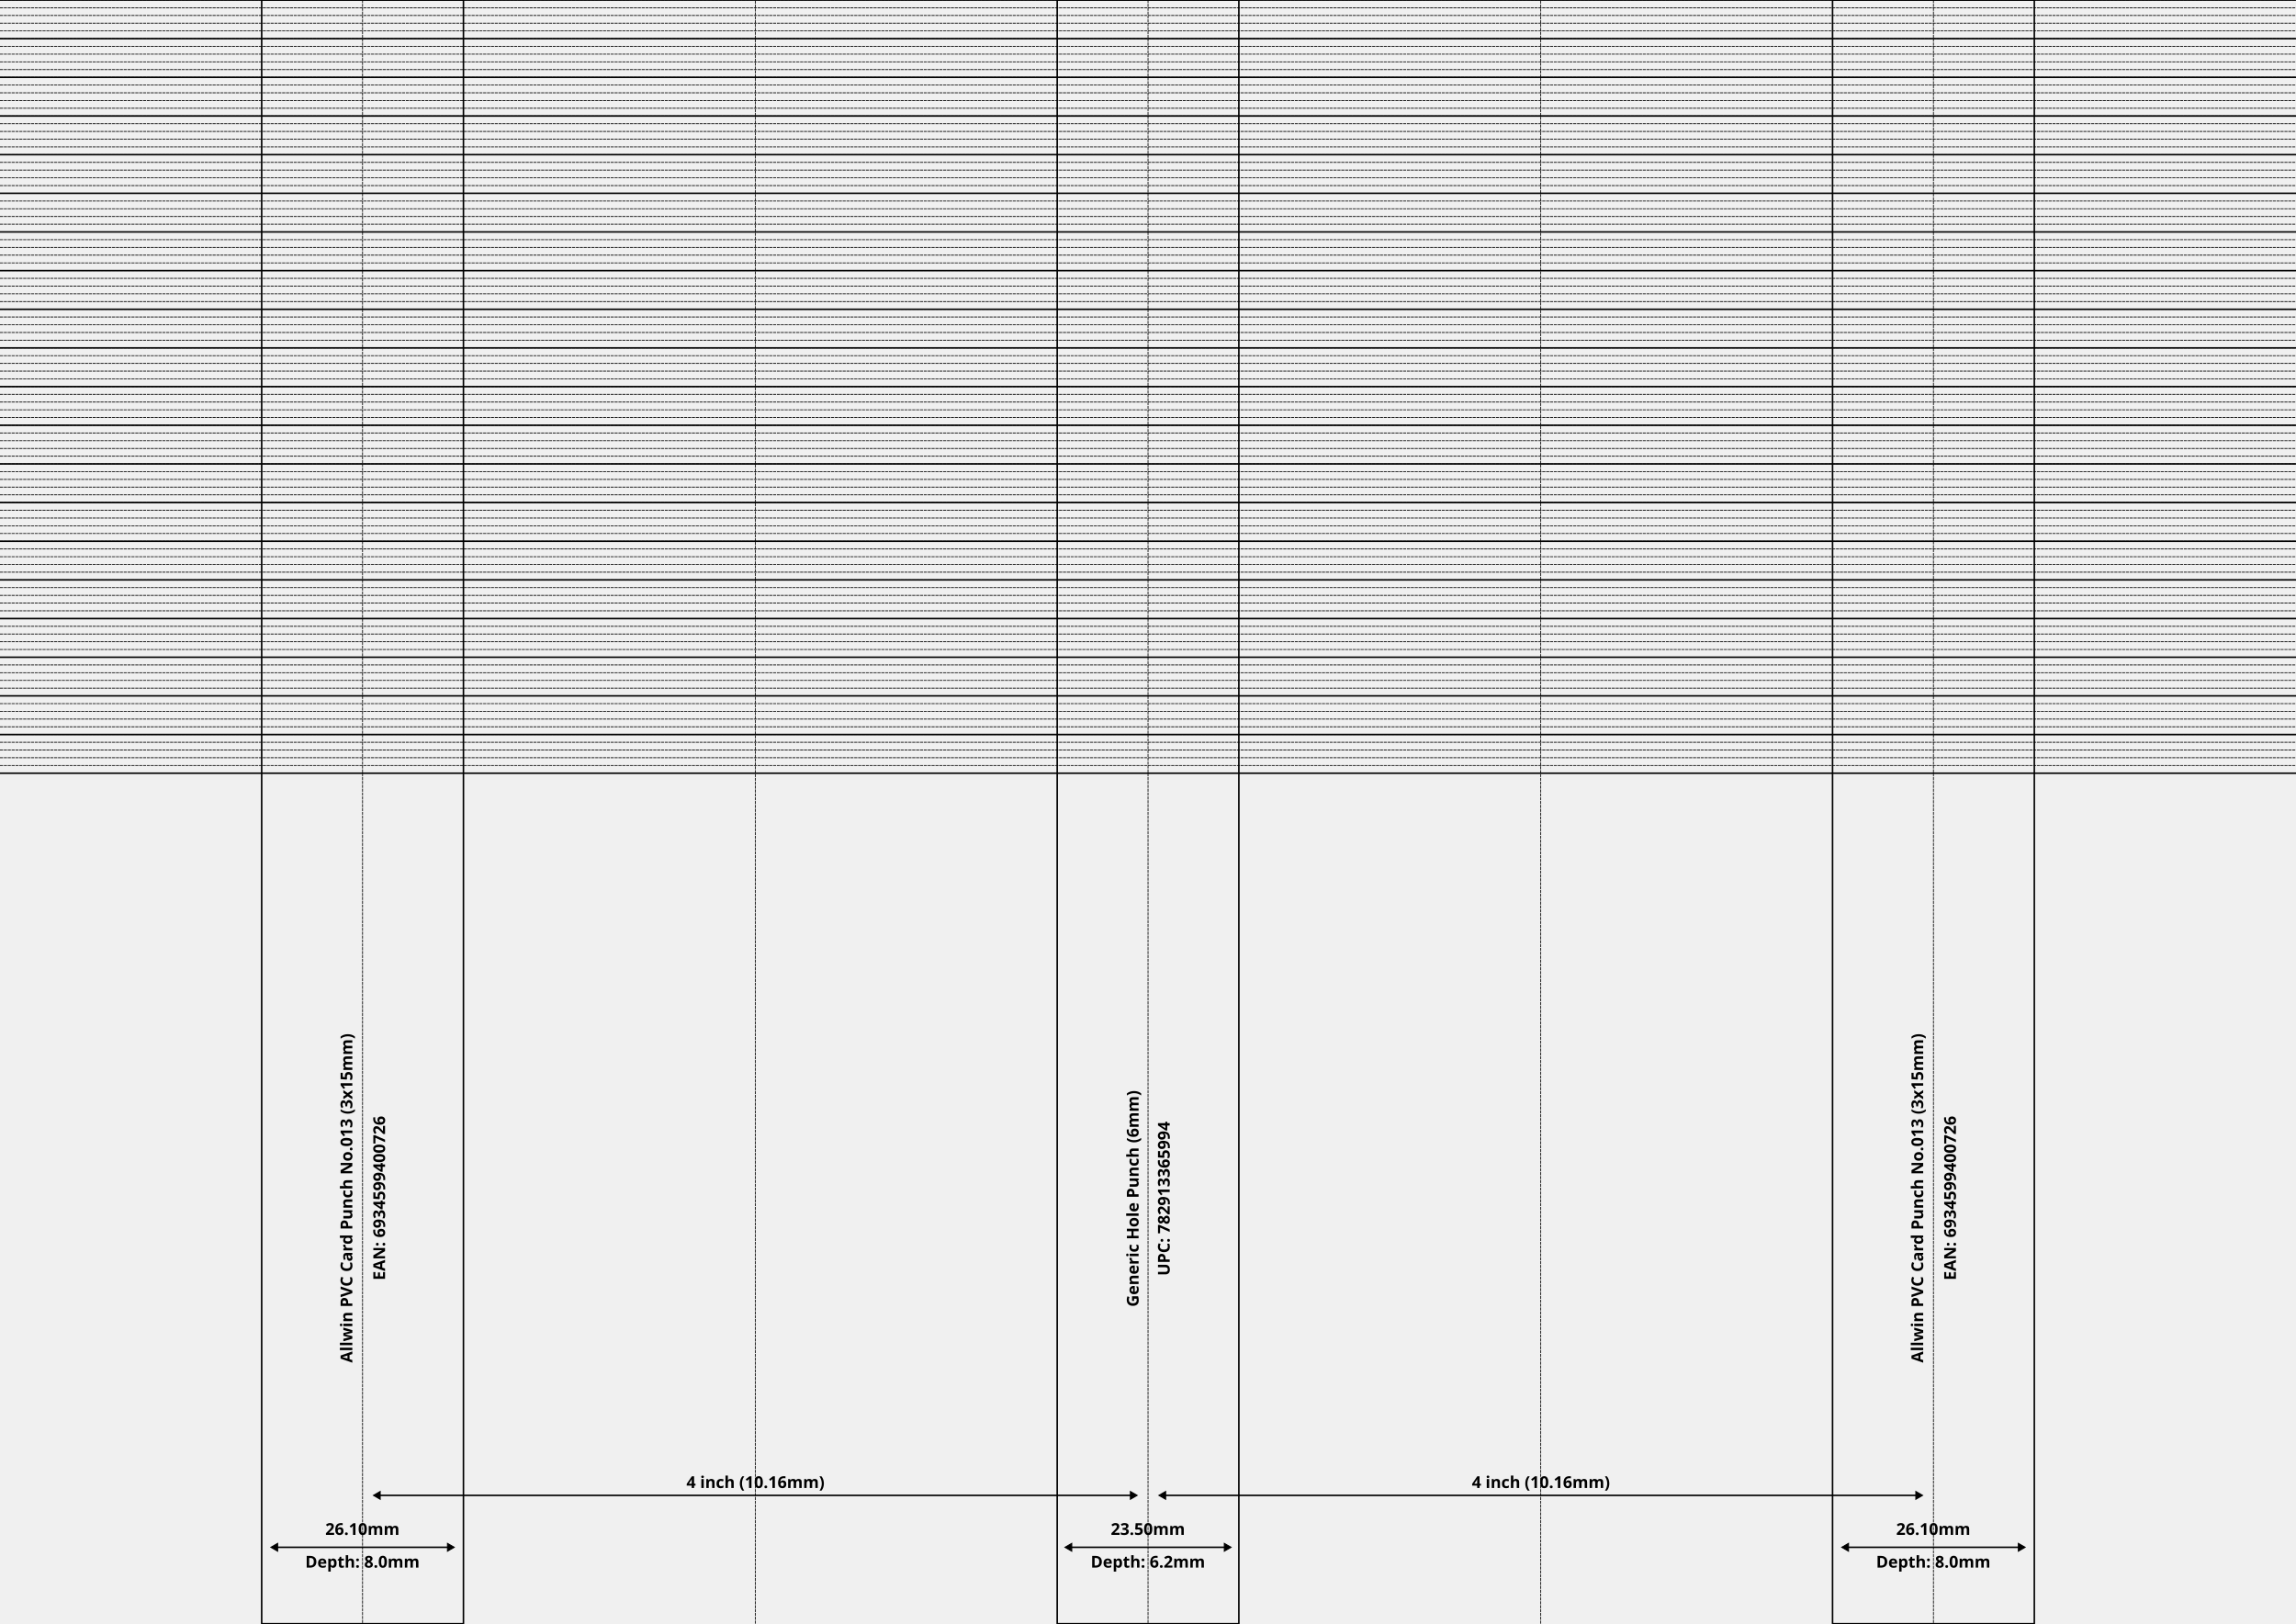
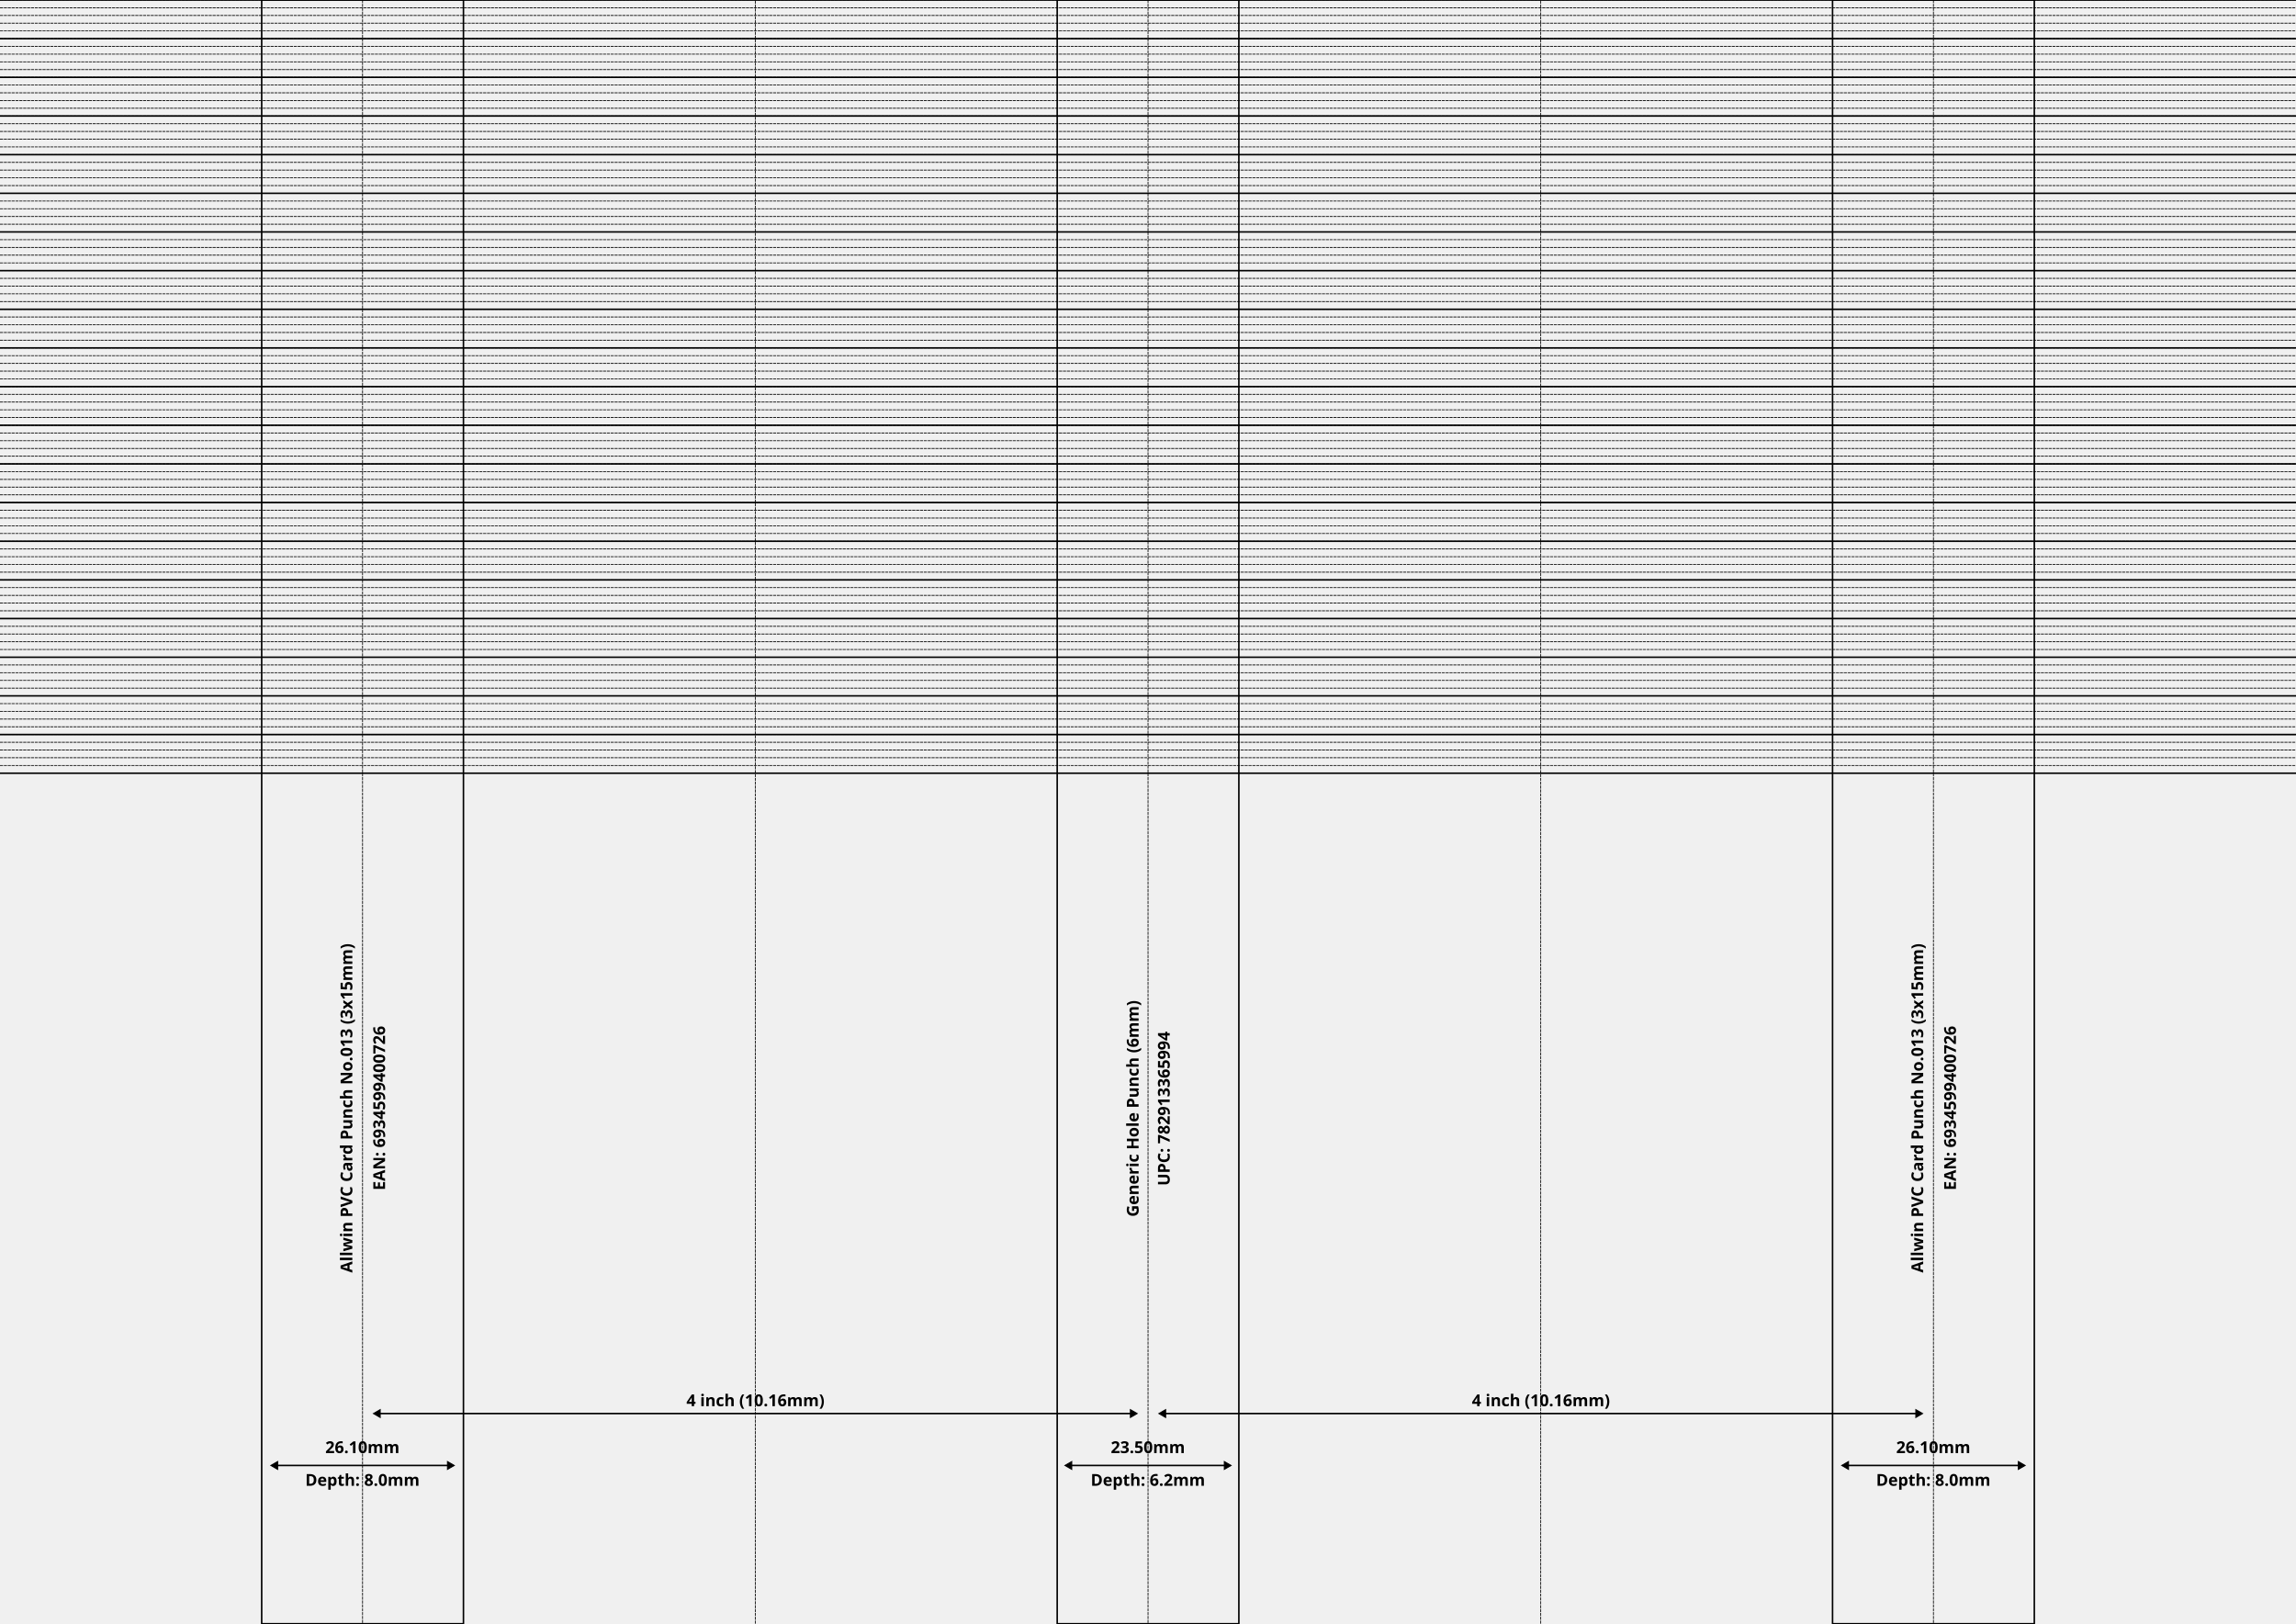
<svg xmlns="http://www.w3.org/2000/svg" width="297mm" height="210mm" viewBox="0 0 297 210" version="1.1" id="svg1">
  <defs id="defs1">
    <marker style="overflow:visible" id="marker7" refX="0" refY="0" orient="auto-start-reverse" markerWidth="1" markerHeight="1" viewBox="0 0 1 1" preserveAspectRatio="xMidYMid">
      <path transform="scale(0.5)" style="fill:context-stroke;fill-rule:evenodd;stroke:context-stroke;stroke-width:1pt" d="M 5.77,0 -2.88,5 V -5 Z" id="path7" />
    </marker>
    <marker style="overflow:visible" id="Triangle" refX="0" refY="0" orient="auto-start-reverse" markerWidth="1" markerHeight="1" viewBox="0 0 1 1" preserveAspectRatio="xMidYMid">
      <path transform="scale(0.5)" style="fill:context-stroke;fill-rule:evenodd;stroke:context-stroke;stroke-width:1pt" d="M 5.77,0 -2.88,5 V -5 Z" id="path135" />
    </marker>
    <rect x="287.981" y="520.838" width="265.175" height="45.697" id="rect2" />
    <rect x="287.981" y="520.838" width="265.175" height="45.697" id="rect2-7" />
    <rect x="287.981" y="520.838" width="265.175" height="45.697" id="rect2-2" />
    <marker style="overflow:visible" id="Triangle-3" refX="0" refY="0" orient="auto-start-reverse" markerWidth="1" markerHeight="1" viewBox="0 0 1 1" preserveAspectRatio="xMidYMid">
      <path transform="scale(0.5)" style="fill:context-stroke;fill-rule:evenodd;stroke:context-stroke;stroke-width:1pt" d="M 5.77,0 -2.88,5 V -5 Z" id="path135-6" />
    </marker>
    <marker style="overflow:visible" id="marker7-0" refX="0" refY="0" orient="auto-start-reverse" markerWidth="1" markerHeight="1" viewBox="0 0 1 1" preserveAspectRatio="xMidYMid">
      <path transform="scale(0.5)" style="fill:context-stroke;fill-rule:evenodd;stroke:context-stroke;stroke-width:1pt" d="M 5.77,0 -2.88,5 V -5 Z" id="path7-6" />
    </marker>
    <rect x="287.981" y="520.838" width="265.175" height="45.697" id="rect2-79" />
    <rect x="287.981" y="520.838" width="265.175" height="45.697" id="rect2-79-7" />
    <rect x="287.981" y="520.838" width="265.175" height="45.697" id="rect2-79-7-8" />
    <marker style="overflow:visible" id="marker7-2" refX="0" refY="0" orient="auto-start-reverse" markerWidth="1" markerHeight="1" viewBox="0 0 1 1" preserveAspectRatio="xMidYMid">
      <path transform="scale(0.5)" style="fill:context-stroke;fill-rule:evenodd;stroke:context-stroke;stroke-width:1pt" d="M 5.77,0 -2.88,5 V -5 Z" id="path7-9" />
    </marker>
    <marker style="overflow:visible" id="marker7-2-8" refX="0" refY="0" orient="auto-start-reverse" markerWidth="1" markerHeight="1" viewBox="0 0 1 1" preserveAspectRatio="xMidYMid">
      <path transform="scale(0.5)" style="fill:context-stroke;fill-rule:evenodd;stroke:context-stroke;stroke-width:1pt" d="M 5.77,0 -2.88,5 V -5 Z" id="path7-9-4" />
    </marker>
    <rect x="287.981" y="520.838" width="265.175" height="45.697" id="rect2-79-7-8-6" />
    <rect x="287.981" y="520.838" width="265.175" height="45.697" id="rect2-79-7-8-6-5" />
    <rect x="287.981" y="520.838" width="265.175" height="45.697" id="rect2-79-7-8-6-5-7" />
  </defs>
  <g id="layer1">
    <path style="fill:#ffffff;fill-rule:evenodd;stroke:#000000;stroke-width:0.1;stroke-linecap:butt;stroke-linejoin:round;stroke-miterlimit:2;stroke-dasharray:0.4,0.1;stroke-dashoffset:0" d="M 148.504,0 V 210" id="path1" />
    <path style="fill:#ffffff;fill-rule:evenodd;stroke:#000000;stroke-width:0.1;stroke-linecap:butt;stroke-linejoin:round;stroke-miterlimit:2;stroke-dasharray:0.4,0.1;stroke-dashoffset:0" d="M 250.1,0 V 210" id="path1-5" />
    <path style="fill:#ffffff;fill-rule:evenodd;stroke:#000000;stroke-width:0.1;stroke-linecap:butt;stroke-linejoin:round;stroke-miterlimit:2;stroke-dasharray:0.4,0.1;stroke-dashoffset:0" d="M 46.9,0 V 210" id="path1-5-2" />
    <rect style="fill:none;fill-rule:evenodd;stroke:#000000;stroke-width:0.2;stroke-linecap:butt;stroke-linejoin:round;stroke-miterlimit:2;stroke-dasharray:none" id="rect1" width="23.5" height="210" x="136.754" y="0" />
    <rect style="fill:none;fill-rule:evenodd;stroke:#000000;stroke-width:0.2;stroke-linecap:butt;stroke-linejoin:round;stroke-miterlimit:2;stroke-dasharray:none" id="rect1-7" width="26.1" height="210" x="237.05" y="0" />
    <rect style="fill:none;fill-rule:evenodd;stroke:#000000;stroke-width:0.2;stroke-linecap:butt;stroke-linejoin:round;stroke-miterlimit:2;stroke-dasharray:none" id="rect1-7-6" width="26.1" height="210" x="33.85" y="0" />
    <path style="fill:none;fill-rule:evenodd;stroke:#000000;stroke-width:0.1;stroke-linejoin:round;stroke-miterlimit:2;stroke-dasharray:0.4,0.1;stroke-dashoffset:0" d="M 0,0 H 297 M 0,1 H 297 M 0,2 H 297 M 0,3 H 297 M 0,4 H 297 M 0,5 H 297 M 0,6 H 297 M 0,7 H 297 M 0,8 H 297 M 0,9 H 297 M 0,10 H 297 M 0,11 H 297 M 0,12 H 297 M 0,13 H 297 M 0,14 H 297 M 0,15 H 297 M 0,16 H 297 M 0,17 H 297 M 0,18 H 297 M 0,19 H 297 M 0,20 H 297 M 0,21 H 297 M 0,22 H 297 M 0,23 H 297 M 0,24 H 297 M 0,25 H 297 M 0,26 H 297 M 0,27 H 297 M 0,28 H 297 M 0,29 H 297 M 0,30 H 297 M 0,31 H 297 M 0,32 H 297 M 0,33 H 297 M 0,34 H 297 M 0,35 H 297 M 0,36 H 297 M 0,37 H 297 M 0,38 H 297 M 0,39 H 297 M 0,40 H 297 M 0,41 H 297 M 0,42 H 297 M 0,43 H 297 M 0,44 H 297 M 0,45 H 297 M 0,46 H 297 M 0,47 H 297 M 0,48 H 297 M 0,49 H 297 M 0,50 H 297 M 0,51 H 297 M 0,52 H 297 M 0,53 H 297 M 0,54 H 297 M 0,55 H 297 M 0,56 H 297 M 0,57 H 297 M 0,58 H 297 M 0,59 H 297 M 0,60 H 297 M 0,61 H 297 M 0,62 H 297 M 0,63 H 297 M 0,64 H 297 M 0,65 H 297 M 0,66 H 297 M 0,67 H 297 M 0,68 H 297 M 0,69 H 297 M 0,70 H 297 M 0,71 H 297 M 0,72 H 297 M 0,73 H 297 M 0,74 H 297 M 0,75 H 297 M 0,76 H 297 M 0,77 H 297 M 0,78 H 297 M 0,79 H 297 M 0,80 H 297 M 0,81 H 297 M 0,82 H 297 M 0,83 H 297 M 0,84 H 297 M 0,85 H 297 M 0,86 H 297 M 0,87 H 297 M 0,88 H 297 M 0,89 H 297 M 0,90 H 297 M 0,91 H 297 M 0,92 H 297 M 0,93 H 297 M 0,94 H 297 M 0,95 H 297 M 0,96 H 297 M 0,97 H 297 M 0,98 H 297 M 0,99 h 297" id="path2" />
    <path style="fill:none;fill-rule:evenodd;stroke:#000000;stroke-width:0.2;stroke-linejoin:round;stroke-miterlimit:2;stroke-dasharray:none;stroke-dashoffset:0" d="M 0,0 H 297 M 0,5 H 297 M 0,10 H 297 M 0,15 H 297 M 0,20 H 297 M 0,25 H 297 M 0,30 H 297 M 0,35 H 297 M 0,40 H 297 M 0,45 H 297 M 0,50 H 297 M 0,55 H 297 M 0,60 H 297 M 0,65 H 297 M 0,70 H 297 M 0,75 H 297 M 0,80 H 297 M 0,85 H 297 M 0,90 H 297 M 0,95 H 297 M 0,100 h 297" id="path3" />
    <path style="fill:none;fill-rule:evenodd;stroke:#000000;stroke-width:0.1;stroke-linejoin:round;stroke-miterlimit:2;stroke-dasharray:0.4, 0.1;stroke-dashoffset:0" d="M 199.302,210 V 0" id="path4" />
    <path style="fill:none;fill-rule:evenodd;stroke:#000000;stroke-width:0.1;stroke-linejoin:round;stroke-miterlimit:2;stroke-dasharray:0.4, 0.1;stroke-dashoffset:0" d="M 97.702,210 V 0" id="path4-4" />
-     <path style="fill:none;fill-rule:evenodd;stroke:#000000;stroke-width:0.2;stroke-dasharray:none;marker-start:url(#Triangle);marker-end:url(#marker7)" d="M 48.891,193.402 H 146.513" id="path5" />
-     <path style="fill:none;fill-rule:evenodd;stroke:#000000;stroke-width:0.2;stroke-dasharray:none;marker-start:url(#Triangle-3);marker-end:url(#marker7-0)" d="m 150.492,193.402 h 97.621" id="path5-6" />
-     <path style="fill:none;fill-rule:evenodd;stroke:#000000;stroke-width:0.2;stroke-dasharray:none;marker-start:url(#marker7);marker-end:url(#marker7)" d="m 138.344,200.117 h 20.32" id="path8" />
-     <path style="fill:none;fill-rule:evenodd;stroke:#000000;stroke-width:0.2;stroke-dasharray:none;marker-start:url(#marker7-2);marker-end:url(#marker7-2)" d="m 238.823,200.117 h 22.553" id="path8-9" />
-     <path style="fill:none;fill-rule:evenodd;stroke:#000000;stroke-width:0.2;stroke-dasharray:none;marker-start:url(#marker7-2-8);marker-end:url(#marker7-2-8)" d="m 35.623,200.117 h 22.553" id="path8-9-6" />
-     <text xml:space="preserve" transform="matrix(0,-0.2645833,0.2645833,0,-94.95077,266.2333)" id="text1" style="font-style:normal;font-variant:normal;font-weight:bold;font-stretch:normal;font-size:8px;line-height:2;font-family:'Noto Sans';-inkscape-font-specification:'Noto Sans, Bold';font-variant-ligatures:none;font-variant-caps:normal;font-variant-numeric:normal;font-variant-east-asian:normal;text-align:center;letter-spacing:0px;word-spacing:0px;white-space:pre;shape-inside:url(#rect2);display:inline" x="-34.356" y="0">
-       <tspan x="340.118" y="531.117" id="tspan7">Allwin PVC Card Punch No.013 (3x15mm)
+     <path style="fill:none;fill-rule:evenodd;stroke:#000000;stroke-width:0.2;stroke-dasharray:none;marker-start:url(#Triangle);marker-end:url(#marker7)" d="M 48.891,182.819 H 146.513" id="path5" />
+     <path style="fill:none;fill-rule:evenodd;stroke:#000000;stroke-width:0.2;stroke-dasharray:none;marker-start:url(#Triangle-3);marker-end:url(#marker7-0)" d="m 150.492,182.819 h 97.621" id="path5-6" />
+     <path style="fill:none;fill-rule:evenodd;stroke:#000000;stroke-width:0.2;stroke-dasharray:none;marker-start:url(#marker7);marker-end:url(#marker7)" d="m 138.344,189.534 h 20.32" id="path8" />
+     <path style="fill:none;fill-rule:evenodd;stroke:#000000;stroke-width:0.2;stroke-dasharray:none;marker-start:url(#marker7-2);marker-end:url(#marker7-2)" d="m 238.823,189.534 h 22.553" id="path8-9" />
+     <path style="fill:none;fill-rule:evenodd;stroke:#000000;stroke-width:0.2;stroke-dasharray:none;marker-start:url(#marker7-2-8);marker-end:url(#marker7-2-8)" d="m 35.623,189.534 h 22.553" id="path8-9-6" />
+     <text xml:space="preserve" transform="matrix(0,-0.2645833,0.2645833,0,-94.95077,254.5916)" id="text1" style="font-style:normal;font-variant:normal;font-weight:bold;font-stretch:normal;font-size:8px;line-height:2;font-family:'Noto Sans';-inkscape-font-specification:'Noto Sans, Bold';font-variant-ligatures:none;font-variant-caps:normal;font-variant-numeric:normal;font-variant-east-asian:normal;text-align:center;letter-spacing:0px;word-spacing:0px;white-space:pre;shape-inside:url(#rect2);display:inline" x="-34.356" y="0">
+       <tspan x="340.118" y="531.117" id="tspan1">Allwin PVC Card Punch No.013 (3x15mm)
</tspan>
-       <tspan x="380.393" y="547.117" id="tspan12">EAN: 6934599400726</tspan>
+       <tspan x="380.393" y="547.117" id="tspan2">EAN: 6934599400726</tspan>
    </text>
-     <text xml:space="preserve" transform="matrix(0,-0.2645833,0.2645833,0,6.864895,266.2947)" id="text1-3" style="font-style:normal;font-variant:normal;font-weight:bold;font-stretch:normal;font-size:8px;line-height:1.9;font-family:'Noto Sans';-inkscape-font-specification:'Noto Sans, Bold';font-variant-ligatures:none;font-variant-caps:normal;font-variant-numeric:normal;font-variant-east-asian:normal;text-align:center;letter-spacing:0px;word-spacing:0px;white-space:pre;shape-inside:url(#rect2-7);display:inline" x="-22.218" y="0">
-       <tspan x="367.677" y="530.717" id="tspan13">Generic Hole Punch (6mm)
+     <text xml:space="preserve" transform="matrix(0,-0.2645833,0.2645833,0,6.864895,254.653)" id="text1-3" style="font-style:normal;font-variant:normal;font-weight:bold;font-stretch:normal;font-size:8px;line-height:1.9;font-family:'Noto Sans';-inkscape-font-specification:'Noto Sans, Bold';font-variant-ligatures:none;font-variant-caps:normal;font-variant-numeric:normal;font-variant-east-asian:normal;text-align:center;letter-spacing:0px;word-spacing:0px;white-space:pre;shape-inside:url(#rect2-7);display:inline" x="-22.218" y="0">
+       <tspan x="367.677" y="530.717" id="tspan3">Generic Hole Punch (6mm)
</tspan>
-       <tspan x="382.849" y="545.917" id="tspan14">UPC: 782913365994</tspan>
+       <tspan x="382.849" y="545.917" id="tspan4">UPC: 782913365994</tspan>
    </text>
-     <text xml:space="preserve" transform="matrix(0,-0.2645833,0.2645833,0,108.2492,266.2333)" id="text1-1" style="font-style:normal;font-variant:normal;font-weight:bold;font-stretch:normal;font-size:8px;line-height:2;font-family:'Noto Sans';-inkscape-font-specification:'Noto Sans, Bold';font-variant-ligatures:none;font-variant-caps:normal;font-variant-numeric:normal;font-variant-east-asian:normal;text-align:center;letter-spacing:0px;word-spacing:0px;white-space:pre;shape-inside:url(#rect2-2);display:inline" x="-34.356" y="0">
-       <tspan x="340.118" y="531.117" id="tspan15">Allwin PVC Card Punch No.013 (3x15mm)
+     <text xml:space="preserve" transform="matrix(0,-0.2645833,0.2645833,0,108.2492,254.5916)" id="text1-1" style="font-style:normal;font-variant:normal;font-weight:bold;font-stretch:normal;font-size:8px;line-height:2;font-family:'Noto Sans';-inkscape-font-specification:'Noto Sans, Bold';font-variant-ligatures:none;font-variant-caps:normal;font-variant-numeric:normal;font-variant-east-asian:normal;text-align:center;letter-spacing:0px;word-spacing:0px;white-space:pre;shape-inside:url(#rect2-2);display:inline" x="-34.356" y="0">
+       <tspan x="340.118" y="531.117" id="tspan5">Allwin PVC Card Punch No.013 (3x15mm)
</tspan>
-       <tspan x="380.393" y="547.117" id="tspan16">EAN: 6934599400726</tspan>
+       <tspan x="380.393" y="547.117" id="tspan6">EAN: 6934599400726</tspan>
    </text>
-     <text xml:space="preserve" transform="matrix(0.2645833,0,0,0.2645833,-64.39151,57.98936)" id="text1-0-9-7-2-4-3" style="font-style:normal;font-variant:normal;font-weight:bold;font-stretch:normal;font-size:8px;line-height:2;font-family:'Noto Sans';-inkscape-font-specification:'Noto Sans, Bold';font-variant-ligatures:none;font-variant-caps:normal;font-variant-numeric:normal;font-variant-east-asian:normal;text-align:center;letter-spacing:0px;word-spacing:0px;white-space:pre;shape-inside:url(#rect2-79-7-8-6-5-7);display:inline" x="-34.356" y="0">
-       <tspan x="402.421" y="531.117" id="tspan17">26.10mm
+     <text xml:space="preserve" transform="matrix(0.2645833,0,0,0.2645833,-64.39151,47.40602)" id="text1-0-9-7-2-4-3" style="font-style:normal;font-variant:normal;font-weight:bold;font-stretch:normal;font-size:8px;line-height:2;font-family:'Noto Sans';-inkscape-font-specification:'Noto Sans, Bold';font-variant-ligatures:none;font-variant-caps:normal;font-variant-numeric:normal;font-variant-east-asian:normal;text-align:center;letter-spacing:0px;word-spacing:0px;white-space:pre;shape-inside:url(#rect2-79-7-8-6-5-7);display:inline" x="-34.356" y="0">
+       <tspan x="402.421" y="531.117" id="tspan7">26.10mm
</tspan>
-       <tspan x="392.597" y="547.117" id="tspan18">Depth: 8.0mm</tspan>
+       <tspan x="392.597" y="547.117" id="tspan8">Depth: 8.0mm</tspan>
    </text>
-     <text xml:space="preserve" transform="matrix(0.2645833,0,0,0.2645833,-13.5493,51.92724)" id="text1-0" style="font-style:normal;font-variant:normal;font-weight:bold;font-stretch:normal;font-size:8px;line-height:2;font-family:'Noto Sans';-inkscape-font-specification:'Noto Sans, Bold';font-variant-ligatures:none;font-variant-caps:normal;font-variant-numeric:normal;font-variant-east-asian:normal;text-align:center;letter-spacing:0px;word-spacing:0px;white-space:pre;shape-inside:url(#rect2-79);display:inline" x="-34.356" y="0">
-       <tspan x="386.809" y="531.117" id="tspan19">4 inch (10.16mm)</tspan>
+     <text xml:space="preserve" transform="matrix(0.2645833,0,0,0.2645833,-13.5493,41.34391)" id="text1-0" style="font-style:normal;font-variant:normal;font-weight:bold;font-stretch:normal;font-size:8px;line-height:2;font-family:'Noto Sans';-inkscape-font-specification:'Noto Sans, Bold';font-variant-ligatures:none;font-variant-caps:normal;font-variant-numeric:normal;font-variant-east-asian:normal;text-align:center;letter-spacing:0px;word-spacing:0px;white-space:pre;shape-inside:url(#rect2-79);display:inline" x="-34.356" y="0">
+       <tspan x="386.809" y="531.117" id="tspan9">4 inch (10.16mm)</tspan>
    </text>
-     <text xml:space="preserve" transform="matrix(0.2645833,0,0,0.2645833,37.21249,57.98935)" id="text1-0-9-7" style="font-style:normal;font-variant:normal;font-weight:bold;font-stretch:normal;font-size:8px;line-height:2;font-family:'Noto Sans';-inkscape-font-specification:'Noto Sans, Bold';font-variant-ligatures:none;font-variant-caps:normal;font-variant-numeric:normal;font-variant-east-asian:normal;text-align:center;letter-spacing:0px;word-spacing:0px;white-space:pre;shape-inside:url(#rect2-79-7-8);display:inline" x="-34.356" y="0">
-       <tspan x="402.421" y="531.117" id="tspan20">23.50mm
+     <text xml:space="preserve" transform="matrix(0.2645833,0,0,0.2645833,37.21249,47.40601)" id="text1-0-9-7" style="font-style:normal;font-variant:normal;font-weight:bold;font-stretch:normal;font-size:8px;line-height:2;font-family:'Noto Sans';-inkscape-font-specification:'Noto Sans, Bold';font-variant-ligatures:none;font-variant-caps:normal;font-variant-numeric:normal;font-variant-east-asian:normal;text-align:center;letter-spacing:0px;word-spacing:0px;white-space:pre;shape-inside:url(#rect2-79-7-8);display:inline" x="-34.356" y="0">
+       <tspan x="402.421" y="531.117" id="tspan10">23.50mm
</tspan>
-       <tspan x="392.597" y="547.117" id="tspan21">Depth: 6.2mm</tspan>
+       <tspan x="392.597" y="547.117" id="tspan11">Depth: 6.2mm</tspan>
    </text>
-     <text xml:space="preserve" transform="matrix(0.2645833,0,0,0.2645833,88.0507,51.92724)" id="text1-0-9" style="font-style:normal;font-variant:normal;font-weight:bold;font-stretch:normal;font-size:8px;line-height:2;font-family:'Noto Sans';-inkscape-font-specification:'Noto Sans, Bold';font-variant-ligatures:none;font-variant-caps:normal;font-variant-numeric:normal;font-variant-east-asian:normal;text-align:center;letter-spacing:0px;word-spacing:0px;white-space:pre;shape-inside:url(#rect2-79-7);display:inline" x="-34.356" y="0">
-       <tspan x="386.809" y="531.117" id="tspan22">4 inch (10.16mm)</tspan>
+     <text xml:space="preserve" transform="matrix(0.2645833,0,0,0.2645833,88.0507,41.34391)" id="text1-0-9" style="font-style:normal;font-variant:normal;font-weight:bold;font-stretch:normal;font-size:8px;line-height:2;font-family:'Noto Sans';-inkscape-font-specification:'Noto Sans, Bold';font-variant-ligatures:none;font-variant-caps:normal;font-variant-numeric:normal;font-variant-east-asian:normal;text-align:center;letter-spacing:0px;word-spacing:0px;white-space:pre;shape-inside:url(#rect2-79-7);display:inline" x="-34.356" y="0">
+       <tspan x="386.809" y="531.117" id="tspan12">4 inch (10.16mm)</tspan>
    </text>
-     <text xml:space="preserve" transform="matrix(0.2645833,0,0,0.2645833,138.8085,57.98936)" id="text1-0-9-7-2-4" style="font-style:normal;font-variant:normal;font-weight:bold;font-stretch:normal;font-size:8px;line-height:2;font-family:'Noto Sans';-inkscape-font-specification:'Noto Sans, Bold';font-variant-ligatures:none;font-variant-caps:normal;font-variant-numeric:normal;font-variant-east-asian:normal;text-align:center;letter-spacing:0px;word-spacing:0px;white-space:pre;shape-inside:url(#rect2-79-7-8-6-5);display:inline" x="-34.356" y="0">
-       <tspan x="402.421" y="531.117" id="tspan23">26.10mm
+     <text xml:space="preserve" transform="matrix(0.2645833,0,0,0.2645833,138.8085,47.40602)" id="text1-0-9-7-2-4" style="font-style:normal;font-variant:normal;font-weight:bold;font-stretch:normal;font-size:8px;line-height:2;font-family:'Noto Sans';-inkscape-font-specification:'Noto Sans, Bold';font-variant-ligatures:none;font-variant-caps:normal;font-variant-numeric:normal;font-variant-east-asian:normal;text-align:center;letter-spacing:0px;word-spacing:0px;white-space:pre;shape-inside:url(#rect2-79-7-8-6-5);display:inline" x="-34.356" y="0">
+       <tspan x="402.421" y="531.117" id="tspan13">26.10mm
</tspan>
-       <tspan x="392.597" y="547.117" id="tspan24">Depth: 8.0mm</tspan>
+       <tspan x="392.597" y="547.117" id="tspan14">Depth: 8.0mm</tspan>
    </text>
  </g>
</svg>
